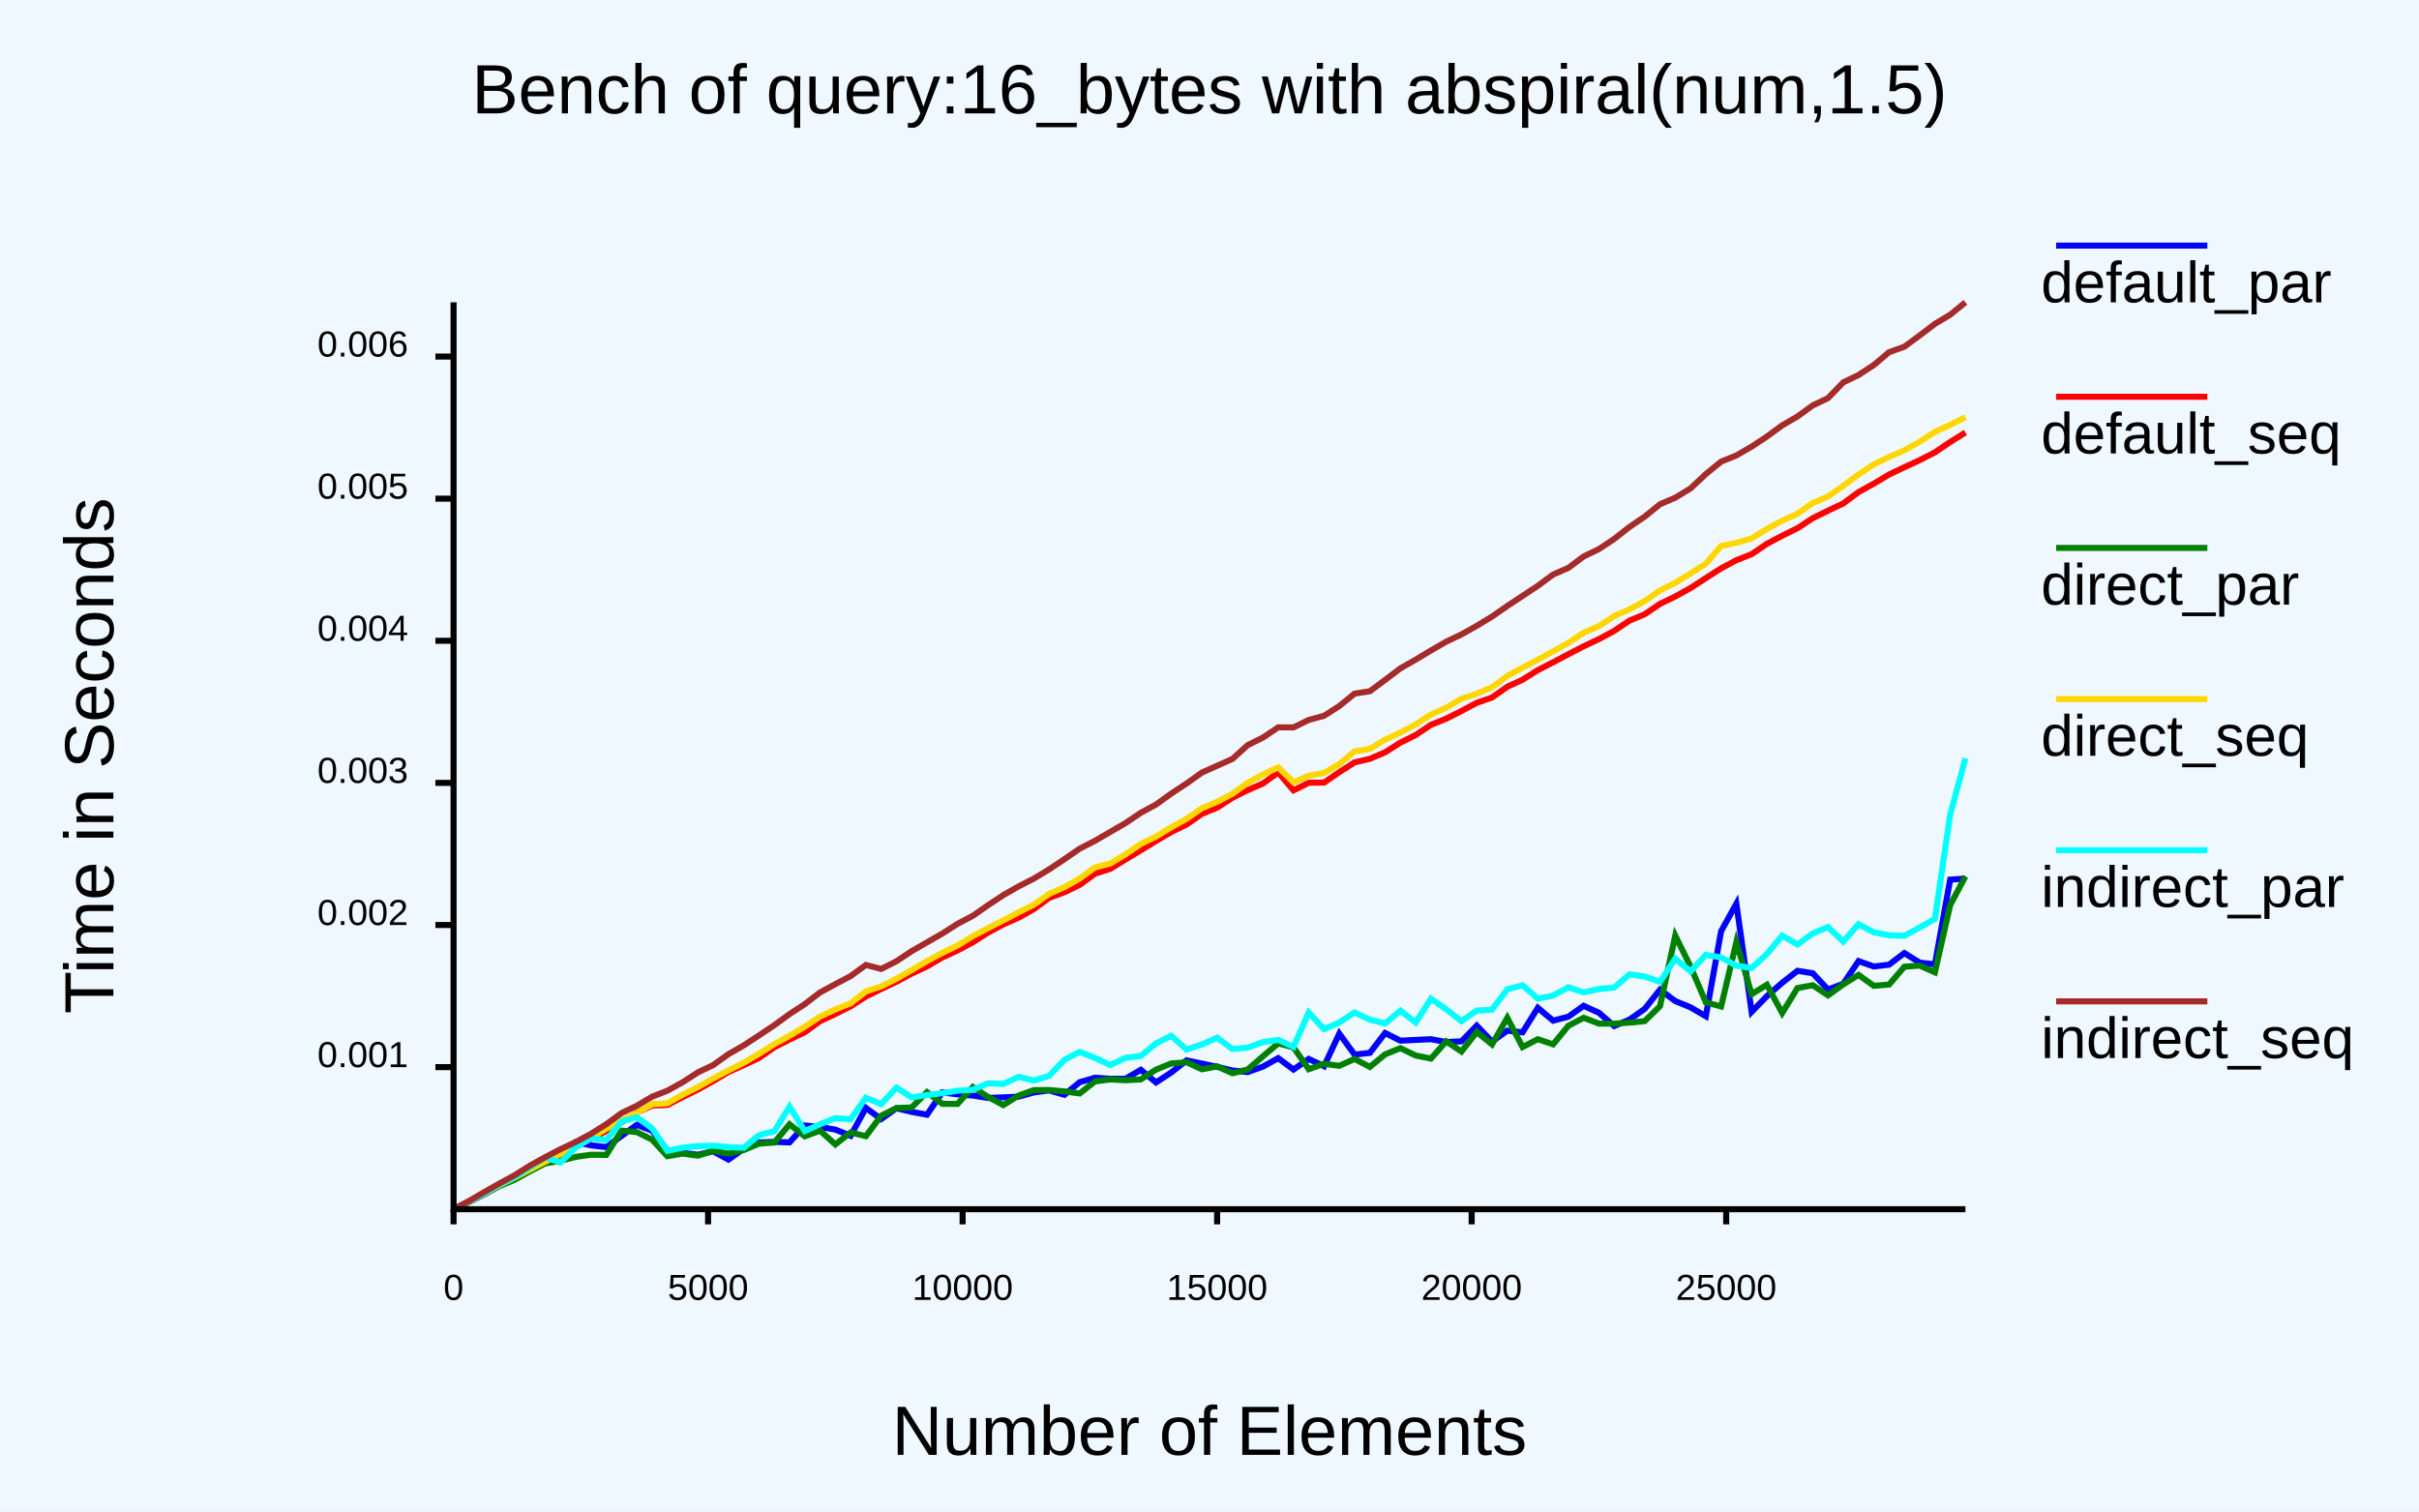
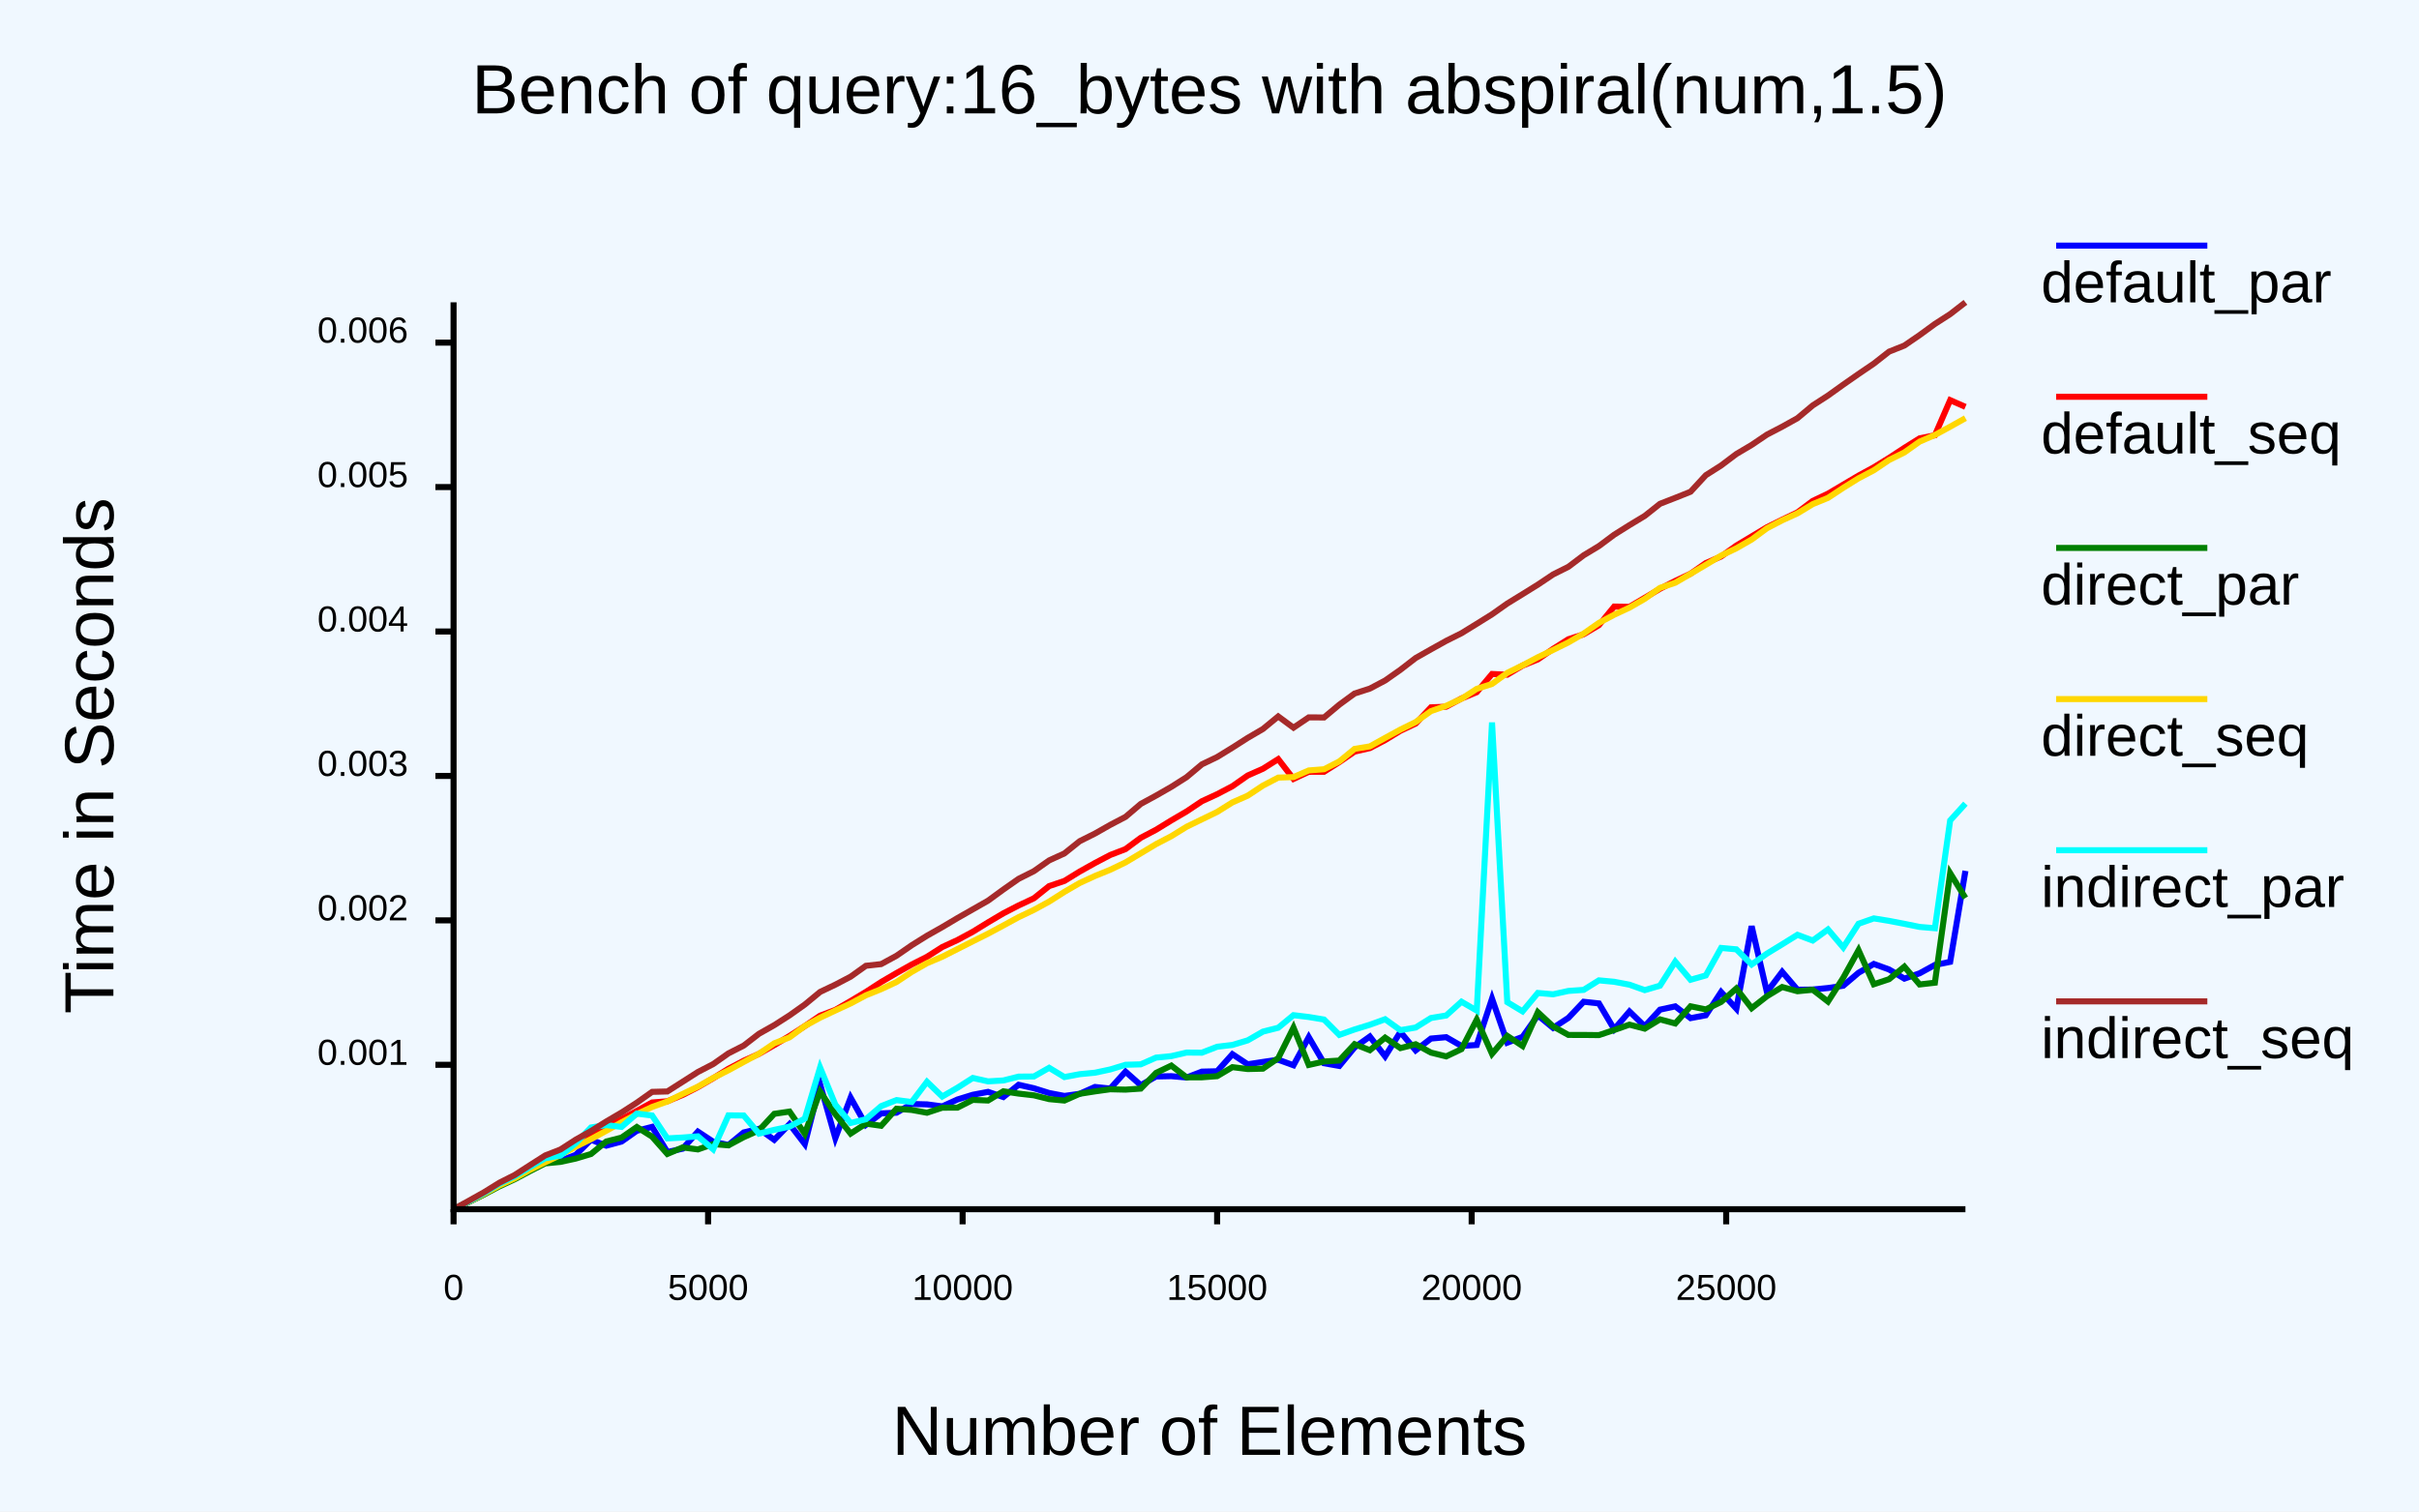
<svg xmlns="http://www.w3.org/2000/svg" class="poloto" width="800" height="500" viewBox="0 0 800 500">
  <style>.poloto {
                    font-family: "Arial";
                    stroke-width:2;
                    }
                    .poloto_text{fill: var(--poloto_fg_color,black);  }
                    .poloto_axis_lines{stroke: var(--poloto_fg_color,black);stoke-width:3;fill:none}
                    .poloto_background{fill: var(--poloto_bg_color,aliceblue); }
                    .poloto0stroke{stroke:  var(--poloto_color0,blue); }
                    .poloto1stroke{stroke:  var(--poloto_color1,red); }
                    .poloto2stroke{stroke:  var(--poloto_color2,green); }
                    .poloto3stroke{stroke:  var(--poloto_color3,gold); }
                    .poloto4stroke{stroke:  var(--poloto_color4,aqua); }
                    .poloto5stroke{stroke:  var(--poloto_color5,brown); }
                    .poloto6stroke{stroke:  var(--poloto_color6,lime); }
                    .poloto7stroke{stroke:  var(--poloto_color7,chocolate); }
                    .poloto0fill{fill:var(--poloto_color0,blue);}
                    .poloto1fill{fill:var(--poloto_color1,red);}
                    .poloto2fill{fill:var(--poloto_color2,green);}
                    .poloto3fill{fill:var(--poloto_color3,gold);}
                    .poloto4fill{fill:var(--poloto_color4,aqua);}
                    .poloto5fill{fill:var(--poloto_color5,brown);}
                    .poloto6fill{fill:var(--poloto_color6,lime);}
                    .poloto7fill{fill:var(--poloto_color7,chocolate);}</style>
  <rect class="poloto_background" fill="white" x="0" y="0" width="800" height="500" />
  <line class="poloto_axis_lines" stroke="black" x1="150" x2="150" y1="400" y2="405" />
  <text class="poloto_text" alignment-baseline="start" text-anchor="middle" x="150" y="430">0</text>
  <line class="poloto_axis_lines" stroke="black" x1="234.175" x2="234.175" y1="400" y2="405" />
  <text class="poloto_text" alignment-baseline="start" text-anchor="middle" x="234.175" y="430">5000</text>
  <line class="poloto_axis_lines" stroke="black" x1="318.35" x2="318.35" y1="400" y2="405" />
  <text class="poloto_text" alignment-baseline="start" text-anchor="middle" x="318.35" y="430">10000</text>
  <line class="poloto_axis_lines" stroke="black" x1="402.525" x2="402.525" y1="400" y2="405" />
  <text class="poloto_text" alignment-baseline="start" text-anchor="middle" x="402.525" y="430">15000</text>
  <line class="poloto_axis_lines" stroke="black" x1="486.7" x2="486.7" y1="400" y2="405" />
  <text class="poloto_text" alignment-baseline="start" text-anchor="middle" x="486.7" y="430">20000</text>
  <line class="poloto_axis_lines" stroke="black" x1="570.875" x2="570.875" y1="400" y2="405" />
  <text class="poloto_text" alignment-baseline="start" text-anchor="middle" x="570.875" y="430">25000</text>
-   <line class="poloto_axis_lines" stroke="black" x1="150" x2="144" y1="352.996" y2="352.996" />
-   <text class="poloto_text" alignment-baseline="middle" text-anchor="end" x="135" y="352.996">0.001</text>
-   <line class="poloto_axis_lines" stroke="black" x1="150" x2="144" y1="305.987" y2="305.987" />
-   <text class="poloto_text" alignment-baseline="middle" text-anchor="end" x="135" y="305.987">0.002</text>
-   <line class="poloto_axis_lines" stroke="black" x1="150" x2="144" y1="258.977" y2="258.977" />
-   <text class="poloto_text" alignment-baseline="middle" text-anchor="end" x="135" y="258.977">0.003</text>
-   <line class="poloto_axis_lines" stroke="black" x1="150" x2="144" y1="211.968" y2="211.968" />
-   <text class="poloto_text" alignment-baseline="middle" text-anchor="end" x="135" y="211.968">0.004</text>
-   <line class="poloto_axis_lines" stroke="black" x1="150" x2="144" y1="164.958" y2="164.958" />
-   <text class="poloto_text" alignment-baseline="middle" text-anchor="end" x="135" y="164.958">0.005</text>
-   <line class="poloto_axis_lines" stroke="black" x1="150" x2="144" y1="117.948" y2="117.948" />
-   <text class="poloto_text" alignment-baseline="middle" text-anchor="end" x="135" y="117.948">0.006</text>
+   <line class="poloto_axis_lines" stroke="black" x1="150" x2="144" y1="352.228" y2="352.228" />
+   <text class="poloto_text" alignment-baseline="middle" text-anchor="end" x="135" y="352.228">0.001</text>
+   <line class="poloto_axis_lines" stroke="black" x1="150" x2="144" y1="304.45" y2="304.45" />
+   <text class="poloto_text" alignment-baseline="middle" text-anchor="end" x="135" y="304.45">0.002</text>
+   <line class="poloto_axis_lines" stroke="black" x1="150" x2="144" y1="256.672" y2="256.672" />
+   <text class="poloto_text" alignment-baseline="middle" text-anchor="end" x="135" y="256.672">0.003</text>
+   <line class="poloto_axis_lines" stroke="black" x1="150" x2="144" y1="208.894" y2="208.894" />
+   <text class="poloto_text" alignment-baseline="middle" text-anchor="end" x="135" y="208.894">0.004</text>
+   <line class="poloto_axis_lines" stroke="black" x1="150" x2="144" y1="161.117" y2="161.117" />
+   <text class="poloto_text" alignment-baseline="middle" text-anchor="end" x="135" y="161.117">0.005</text>
+   <line class="poloto_axis_lines" stroke="black" x1="150" x2="144" y1="113.339" y2="113.339" />
+   <text class="poloto_text" alignment-baseline="middle" text-anchor="end" x="135" y="113.339">0.006</text>
  <text class="poloto_text" alignment-baseline="middle" text-anchor="start" font-size="large" x="675" y="100">default_par</text>
  <line class="poloto0stroke" stroke="black" x1="680" x2="730" y1="81.25" y2="81.25" />
-   <polyline class="poloto0stroke" fill="none" stroke="black" points="650,290.644 644.949,290.977 639.899,319.023 634.848,318.41 629.798,315.267 624.747,319.108 619.697,319.705 614.646,317.925 609.596,325.43 604.545,327.324 599.495,321.93 594.444,321.153 589.394,325.086 584.343,329.52 579.293,334.725 574.242,298.934 569.192,308.054 564.141,336.16 559.091,333.219 554.04,331.152 548.99,327.376 543.939,333.726 538.889,337.287 533.838,339.393 528.788,335.017 523.737,332.714 518.687,336.318 513.636,337.627 508.586,333.37 503.535,341.483 498.485,340.947 493.434,344.556 488.384,339.272 483.333,344.462 478.283,344.701 473.232,343.758 468.182,343.994 463.131,344.246 458.081,341.707 453.03,348.289 447.98,348.855 442.929,341.925 437.879,352.696 432.828,350.296 427.778,353.795 422.727,350.034 417.677,352.827 412.626,354.632 407.576,354.112 402.525,352.9 397.475,351.822 392.424,350.765 387.374,354.751 382.323,358.067 377.273,353.888 372.222,356.845 367.172,356.84 362.121,356.504 357.071,357.988 352.02,362.161 346.97,360.687 341.919,361.374 336.869,362.768 331.818,362.998 326.768,363.185 321.717,362.396 316.667,362 311.616,361.366 306.566,368.736 301.515,367.817 296.465,366.59 291.414,370.184 286.364,366.484 281.313,375.718 276.263,373.66 271.212,372.814 266.162,372.301 261.111,377.9 256.061,377.732 251.01,377.905 245.96,379.984 240.909,383.589 235.859,380.846 230.808,381.985 225.758,381.371 220.707,380.522 215.657,374.032 210.606,372.088 205.556,375.747 200.505,379.451 195.455,378.873 190.404,377.861 185.354,382.407 180.303,384.413 175.253,387.147 170.202,389.902 165.152,392.286 160.101,395.121 155.051,397.596 150,399.999 " />
+   <polyline class="poloto0stroke" fill="none" stroke="black" points="650,288.076 644.949,318.172 639.899,319.196 634.848,321.96 629.798,323.722 624.747,320.697 619.697,318.869 614.646,321.785 609.596,326.073 604.545,326.828 599.495,327.332 594.444,327.394 589.394,321.472 584.343,328.153 579.293,306.374 574.242,333.663 569.192,328.147 564.141,335.843 559.091,336.79 554.04,332.899 548.99,333.988 543.939,339.489 538.889,334.589 533.838,340.469 528.788,331.922 523.737,331.382 518.687,336.71 513.636,340.02 508.586,335.865 503.535,342.984 498.485,344.911 493.434,330.357 488.384,345.673 483.333,345.991 478.283,343.094 473.232,343.548 468.182,347.456 463.131,341.372 458.081,349.433 453.03,342.879 447.98,346.478 442.929,352.61 437.879,351.713 432.828,343.082 427.778,352.384 422.727,350.547 417.677,351.281 412.626,352.059 407.576,348.721 402.525,354.366 397.475,354.486 392.424,356.444 387.374,355.989 382.323,356.093 377.273,358.972 372.222,354.498 367.172,360.093 362.121,359.561 357.071,361.819 352.02,362.526 346.97,361.562 341.919,359.983 336.869,358.841 331.818,362.893 326.768,361.185 321.717,362.141 316.667,363.7 311.616,365.99 306.566,365.317 301.515,365.192 296.465,368.077 291.414,368.305 286.364,372.102 281.313,363.102 276.263,376.487 271.212,358.611 266.162,378.441 261.111,371.869 256.061,377.052 251.01,373.413 245.96,374.605 240.909,378.764 235.859,377.671 230.808,374.336 225.758,379.986 220.707,381.076 215.657,372.762 210.606,374.062 205.556,377.62 200.505,378.976 195.455,377.031 190.404,382.009 185.354,383.956 180.303,384.267 175.253,386.94 170.202,389.46 165.152,391.979 160.101,395.019 155.051,397.516 150,400 " />
  <text class="poloto_text" alignment-baseline="middle" text-anchor="start" font-size="large" x="675" y="150">default_seq</text>
  <line class="poloto1stroke" stroke="black" x1="680" x2="730" y1="131.25" y2="131.25" />
-   <polyline class="poloto1stroke" fill="none" stroke="black" points="650,143.059 644.949,146.225 639.899,149.635 634.848,152.222 629.798,154.556 624.747,156.974 619.697,159.976 614.646,162.788 609.596,166.534 604.545,168.934 599.495,171.411 594.444,174.734 589.394,177.213 584.343,179.893 579.293,183.325 574.242,185.305 569.192,187.998 564.141,191.234 559.091,194.515 554.04,197.308 548.99,199.754 543.939,203.187 538.889,205.297 533.838,208.689 528.788,211.415 523.737,213.791 518.687,216.408 513.636,219.079 508.586,221.671 503.535,224.849 498.485,227.176 493.434,230.736 488.384,232.487 483.333,235.191 478.283,237.733 473.232,239.774 468.182,243.158 463.131,245.645 458.081,248.86 453.03,251.006 447.98,252.196 442.929,255.419 437.879,258.877 432.828,258.932 427.778,261.441 422.727,255.519 417.677,259.179 412.626,261.368 407.576,263.903 402.525,267.166 397.475,269.221 392.424,272.743 387.374,275.208 382.323,278.177 377.273,281.269 372.222,284.309 367.172,287.41 362.121,289.012 357.071,292.705 352.02,295.145 346.97,297.013 341.919,300.714 336.869,303.541 331.818,305.773 326.768,308.488 321.717,311.704 316.667,314.394 311.616,316.726 306.566,319.682 301.515,322.043 296.465,324.751 291.414,327.162 286.364,329.646 281.313,332.865 276.263,335.428 271.212,337.766 266.162,341.45 261.111,343.864 256.061,346.451 251.01,349.964 245.96,352.354 240.909,354.591 235.859,357.613 230.808,360.424 225.758,362.903 220.707,365.507 215.657,365.695 210.606,368.09 205.556,371.233 200.505,374.136 195.455,376.763 190.404,379.307 185.354,382.067 180.303,384.545 175.253,387.173 170.202,389.967 165.152,392.1 160.101,394.89 155.051,397.566 150,400 " />
+   <polyline class="poloto1stroke" fill="none" stroke="black" points="650,134.586 644.949,132.371 639.899,143.979 634.848,145.002 629.798,148.159 624.747,151.471 619.697,154.581 614.646,157.334 609.596,160.312 604.545,163.304 599.495,165.699 594.444,169.498 589.394,171.912 584.343,174.421 579.293,177.444 574.242,180.472 569.192,184.076 564.141,186.26 559.091,189.776 554.04,192.167 548.99,194.761 543.939,197.754 538.889,200.726 533.838,200.647 528.788,206.798 523.737,209.805 518.687,211.458 513.636,214.643 508.586,218.132 503.535,220.173 498.485,223.186 493.434,222.949 488.384,228.971 483.333,231.061 478.283,233.77 473.232,233.984 468.182,239.346 463.131,241.736 458.081,244.825 453.03,247.476 447.98,248.63 442.929,252.103 437.879,255.292 432.828,255.312 427.778,257.659 422.727,251.118 417.677,254.3 412.626,256.54 407.576,260.075 402.525,262.721 397.475,265.048 392.424,268.421 387.374,271.379 382.323,274.479 377.273,277.136 372.222,280.881 367.172,282.824 362.121,285.482 357.071,288.303 352.02,291.409 346.97,293.11 341.919,297.152 336.869,299.519 331.818,302.128 326.768,305.115 321.717,308.223 316.667,310.949 311.616,313.28 306.566,316.504 301.515,319.059 296.465,321.896 291.414,324.847 286.364,328.123 281.313,331.139 276.263,334.064 271.212,335.988 266.162,339.429 261.111,342.694 256.061,345.698 251.01,348.612 245.96,350.891 240.909,353.536 235.859,356.666 230.808,359.611 225.758,362.206 220.707,364.299 215.657,364.697 210.606,367.468 205.556,370.205 200.505,372.782 195.455,375.846 190.404,378.569 185.354,381.39 180.303,384.256 175.253,386.76 170.202,389.81 165.152,391.87 160.101,394.703 155.051,397.505 150,399.999 " />
  <text class="poloto_text" alignment-baseline="middle" text-anchor="start" font-size="large" x="675" y="200">direct_par</text>
  <line class="poloto2stroke" stroke="black" x1="680" x2="730" y1="181.25" y2="181.25" />
-   <polyline class="poloto2stroke" fill="none" stroke="black" points="650,289.893 644.949,299.395 639.899,321.641 634.848,319.399 629.798,319.783 624.747,325.683 619.697,326.103 614.646,322.496 609.596,325.629 604.545,329.251 599.495,325.912 594.444,326.837 589.394,335.1 584.343,325.756 579.293,328.859 574.242,311.638 569.192,332.939 564.141,331.564 559.091,319.744 554.04,309.506 548.99,332.827 543.939,337.775 538.889,338.288 533.838,338.613 528.788,338.603 523.737,336.678 518.687,339.316 513.636,345.463 508.586,343.759 503.535,346.356 498.485,336.693 493.434,345.48 488.384,341.391 483.333,347.833 478.283,344.495 473.232,350.169 468.182,349.155 463.131,346.716 458.081,348.774 453.03,352.937 447.98,350.287 442.929,352.561 437.879,351.883 432.828,353.678 427.778,346.467 422.727,345.144 417.677,349.422 412.626,353.779 407.576,355.017 402.525,352.757 397.475,353.714 392.424,351.379 387.374,351.771 382.323,353.817 377.273,357.063 372.222,357.335 367.172,357.068 362.121,357.725 357.071,361.708 352.02,361.025 346.97,360.571 341.919,360.593 336.869,362.406 331.818,365.556 326.768,362.862 321.717,359.582 316.667,365.177 311.616,365.134 306.566,361.261 301.515,366.324 296.465,366.537 291.414,369.069 286.364,375.838 281.313,374.622 276.263,378.571 271.212,374.011 266.162,375.887 261.111,371.903 256.061,377.959 251.01,378.299 245.96,380.434 240.909,381.626 235.859,380.637 230.808,382.289 225.758,381.598 220.707,382.467 215.657,376.976 210.606,374.487 205.556,374.009 200.505,382.043 195.455,381.984 190.404,382.691 185.354,383.982 180.303,384.847 175.253,387.454 170.202,390.273 165.152,392.329 160.101,395 155.051,397.654 150,400 " />
+   <polyline class="poloto2stroke" fill="none" stroke="black" points="650,297.042 644.949,288.841 639.899,325.075 634.848,325.653 629.798,319.765 624.747,323.908 619.697,325.585 614.646,314.317 609.596,323.427 604.545,331.313 599.495,327.399 594.444,327.894 589.394,326.499 584.343,329.547 579.293,333.505 574.242,326.985 569.192,331.442 564.141,333.907 559.091,332.876 554.04,338.561 548.99,337.203 543.939,340.27 538.889,338.945 533.838,340.722 528.788,342.407 523.737,342.354 518.687,342.348 513.636,339.532 508.586,334.838 503.535,346.008 498.485,342.671 493.434,348.599 488.384,337.279 483.333,347.05 478.283,349.448 473.232,348.19 468.182,345.435 463.131,346.706 458.081,343.248 453.03,347.399 447.98,345.401 442.929,350.821 437.879,351.143 432.828,352.285 427.778,339.931 422.727,350.036 417.677,353.505 412.626,353.632 407.576,353.008 402.525,355.984 397.475,356.366 392.424,356.389 387.374,352.492 382.323,354.911 377.273,360.101 372.222,360.442 367.172,360.325 362.121,361.025 357.071,361.819 352.02,364.056 346.97,363.584 341.919,362.328 336.869,361.754 331.818,360.995 326.768,364.044 321.717,363.835 316.667,366.394 311.616,366.422 306.566,368.087 301.515,367.162 296.465,366.772 291.414,372.401 286.364,371.695 281.313,374.987 276.263,368.576 271.212,361.054 266.162,375.064 261.111,367.704 256.061,368.446 251.01,373.901 245.96,376.168 240.909,378.87 235.859,378.464 230.808,380.223 225.758,379.563 220.707,381.722 215.657,376.012 210.606,372.801 205.556,376.312 200.505,377.596 195.455,381.74 190.404,383.249 185.354,384.348 180.303,384.835 175.253,387.409 170.202,390.102 165.152,392.447 160.101,395.113 155.051,397.61 150,399.999 " />
  <text class="poloto_text" alignment-baseline="middle" text-anchor="start" font-size="large" x="675" y="250">direct_seq</text>
  <line class="poloto3stroke" stroke="black" x1="680" x2="730" y1="231.25" y2="231.25" />
-   <polyline class="poloto3stroke" fill="none" stroke="black" points="650,138.02 644.949,140.551 639.899,142.891 634.848,146.126 629.798,148.965 624.747,151.183 619.697,153.61 614.646,156.956 609.596,160.695 604.545,164.258 599.495,166.381 594.444,169.944 589.394,172.246 584.343,174.949 579.293,178.109 574.242,179.564 569.192,180.62 564.141,186.492 559.091,189.679 554.04,192.798 548.99,195.302 543.939,198.821 538.889,201.56 533.838,203.799 528.788,207.104 523.737,209.301 518.687,212.666 513.636,215.463 508.586,218.218 503.535,220.868 498.485,223.6 493.434,227.315 488.384,229.48 483.333,231.128 478.283,234.109 473.232,236.365 468.182,239.64 463.131,242.316 458.081,244.684 453.03,247.748 447.98,248.537 442.929,252.735 437.879,255.671 432.828,256.575 427.778,258.796 422.727,253.833 417.677,256.18 412.626,258.94 407.576,262.584 402.525,265.224 397.475,267.371 392.424,270.833 387.374,273.655 382.323,276.716 377.273,279.179 372.222,282.616 367.172,285.656 362.121,286.921 357.071,290.601 352.02,293.446 346.97,295.671 341.919,299.257 336.869,301.79 331.818,304.439 326.768,307.025 321.717,309.668 316.667,312.757 311.616,315.215 306.566,317.909 301.515,320.875 296.465,323.77 291.414,326.29 286.364,327.944 281.313,331.883 276.263,333.89 271.212,336.256 266.162,339.601 261.111,342.629 256.061,345.412 251.01,348.585 245.96,351.563 240.909,354.071 235.859,356.765 230.808,359.584 225.758,362.123 220.707,364.96 215.657,365.259 210.606,368.188 205.556,370.594 200.505,373.349 195.455,376.412 190.404,379.012 185.354,381.735 180.303,384.267 175.253,386.901 170.202,389.544 165.152,392.069 160.101,394.896 155.051,397.475 150,399.999 " />
+   <polyline class="poloto3stroke" fill="none" stroke="black" points="650,138.317 644.949,141.149 639.899,143.9 634.848,146.083 629.798,149.668 624.747,152.163 619.697,155.569 614.646,158.221 609.596,161.362 604.545,164.694 599.495,166.762 594.444,169.82 589.394,172.113 584.343,174.758 579.293,178.477 574.242,181.373 569.192,183.789 564.141,186.829 559.091,189.809 554.04,192.769 548.99,194.468 543.939,198.088 538.889,201.004 533.838,203.354 528.788,206.044 523.737,209.574 518.687,212.504 513.636,215 508.586,217.41 503.535,220.089 498.485,222.575 493.434,226.242 488.384,227.866 483.333,231.153 478.283,233.472 473.232,235.231 468.182,238.848 463.131,241.335 458.081,244.097 453.03,246.9 447.98,247.726 442.929,251.878 437.879,254.461 432.828,254.857 427.778,257.054 422.727,257.23 417.677,259.861 412.626,263.207 407.576,265.427 402.525,268.587 397.475,271.03 392.424,273.489 387.374,276.603 382.323,279.233 377.273,282.259 372.222,285.281 367.172,287.713 362.121,289.768 357.071,292.091 352.02,295.028 346.97,298.236 341.919,300.991 336.869,303.397 331.818,306.144 326.768,308.856 321.717,311.38 316.667,313.935 311.616,316.488 306.566,318.623 301.515,321.509 296.465,324.853 291.414,327.199 286.364,329.241 281.313,331.936 276.263,334.266 271.212,336.645 266.162,339.399 261.111,343.149 256.061,345.12 251.01,348.564 245.96,351.283 240.909,354.033 235.859,356.565 230.808,359.461 225.758,361.873 220.707,364.369 215.657,366.174 210.606,368.53 205.556,371.255 200.505,374.055 195.455,376.815 190.404,379.327 185.354,382.065 180.303,384.467 175.253,386.989 170.202,389.801 165.152,392.152 160.101,394.908 155.051,397.507 150,399.998 " />
  <text class="poloto_text" alignment-baseline="middle" text-anchor="start" font-size="large" x="675" y="300">indirect_par</text>
  <line class="poloto4stroke" stroke="black" x1="680" x2="730" y1="281.25" y2="281.25" />
-   <polyline class="poloto4stroke" fill="none" stroke="black" points="650,250.835 644.949,269.469 639.899,303.975 634.848,306.821 629.798,309.572 624.747,309.403 619.697,308.389 614.646,305.716 609.596,311.454 604.545,306.655 599.495,308.778 594.444,312.414 589.394,309.505 584.343,315.579 579.293,320.213 574.242,319.453 569.192,316.71 564.141,315.889 559.091,321.35 554.04,317.099 548.99,324.803 543.939,323.012 538.889,322.299 533.838,326.678 528.788,327.166 523.737,328.267 518.687,326.589 513.636,329.331 508.586,330.344 503.535,325.94 498.485,327.249 493.434,334.016 488.384,334.281 483.333,337.798 478.283,333.858 473.232,330.367 468.182,338.231 463.131,334.316 458.081,338.568 453.03,337.303 447.98,334.937 442.929,338.229 437.879,340.427 432.828,334.923 427.778,346.291 422.727,343.971 417.677,344.726 412.626,346.571 407.576,347.005 402.525,343.269 397.475,345.511 392.424,347.171 387.374,342.661 382.323,345.136 377.273,349.307 372.222,349.927 367.172,352.293 362.121,349.946 357.071,347.976 352.02,350.585 346.97,355.897 341.919,357.418 336.869,356.224 331.818,358.558 326.768,358.347 321.717,360.489 316.667,360.801 311.616,361.633 306.566,362.246 301.515,362.997 296.465,359.783 291.414,365.237 286.364,363.117 281.313,370.23 276.263,369.863 271.212,371.883 266.162,374.148 261.111,366.07 256.061,374.214 251.01,375.514 245.96,379.678 240.909,379.438 235.859,378.995 230.808,379.128 225.758,379.635 220.707,380.694 215.657,373.251 210.606,369.564 205.556,370.997 200.505,377.09 195.455,376.553 190.404,379.556 185.354,384.545 180.303,382.845 175.253,386.142 170.202,389.363 165.152,391.859 160.101,394.854 155.051,397.451 150,399.999 " />
+   <polyline class="poloto4stroke" fill="none" stroke="black" points="650,265.828 644.949,271.399 639.899,307.044 634.848,306.62 629.798,305.593 624.747,304.617 619.697,303.801 614.646,305.569 609.596,313.407 604.545,307.457 599.495,311.12 594.444,309.234 589.394,312.37 584.343,315.452 579.293,319.043 574.242,314.033 569.192,313.572 564.141,322.667 559.091,324.1 554.04,318.1 548.99,326.05 543.939,327.526 538.889,325.727 533.838,324.768 528.788,324.295 523.737,327.443 518.687,327.797 513.636,328.904 508.586,328.468 503.535,334.555 498.485,331.511 493.434,238.995 488.384,334.287 483.333,331.363 478.283,335.916 473.232,336.756 468.182,339.899 463.131,340.776 458.081,337.158 453.03,338.983 447.98,340.539 442.929,342.336 437.879,337.256 432.828,336.418 427.778,335.813 422.727,339.974 417.677,341.253 412.626,344.149 407.576,345.657 402.525,346.261 397.475,348.22 392.424,348.18 387.374,349.359 382.323,349.848 377.273,352.077 372.222,352.224 367.172,353.764 362.121,354.848 357.071,355.33 352.02,356.283 346.97,353.227 341.919,356.095 336.869,356.138 331.818,357.409 326.768,357.71 321.717,356.588 316.667,359.803 311.616,362.722 306.566,357.848 301.515,364.537 296.465,363.906 291.414,365.903 286.364,370.241 281.313,371.475 276.263,365.413 271.212,353.134 266.162,370.019 261.111,372.683 256.061,373.744 251.01,375.003 245.96,369.006 240.909,368.951 235.859,380.175 230.808,375.89 225.758,376.292 220.707,376.573 215.657,369.003 210.606,368.367 205.556,372.778 200.505,372.171 195.455,372.959 190.404,378.185 185.354,382.234 180.303,383.149 175.253,386.065 170.202,389.086 165.152,391.564 160.101,394.642 155.051,397.435 150,399.998 " />
  <text class="poloto_text" alignment-baseline="middle" text-anchor="start" font-size="large" x="675" y="350">indirect_seq</text>
  <line class="poloto5stroke" stroke="black" x1="680" x2="730" y1="331.25" y2="331.25" />
-   <polyline class="poloto5stroke" fill="none" stroke="black" points="650,100 644.949,104.116 639.899,107.136 634.848,110.986 629.798,114.687 624.747,116.494 619.697,120.753 614.646,124.049 609.596,126.48 604.545,131.698 599.495,134.115 594.444,137.77 589.394,140.707 584.343,144.414 579.293,147.74 574.242,150.66 569.192,152.707 564.141,156.819 559.091,161.56 554.04,164.63 548.99,166.799 543.939,170.891 538.889,174.319 533.838,178.279 528.788,181.628 523.737,184.068 518.687,187.846 513.636,190.054 508.586,193.782 503.535,197.121 498.485,200.449 493.434,203.96 488.384,207.023 483.333,209.86 478.283,212.262 473.232,215.175 468.182,218.205 463.131,221.08 458.081,224.919 453.03,228.656 447.98,229.443 442.929,233.56 437.879,236.782 432.828,238.141 427.778,240.622 422.727,240.596 417.677,243.976 412.626,246.486 407.576,251.055 402.525,253.3 397.475,255.565 392.424,259.168 387.374,262.485 382.323,266.126 377.273,268.866 372.222,272.264 367.172,275.191 362.121,278.136 357.071,280.727 352.02,284.209 346.97,287.571 341.919,290.621 336.869,293.21 331.818,296.092 326.768,299.43 321.717,302.946 316.667,305.601 311.616,308.828 306.566,311.728 301.515,314.619 296.465,317.971 291.414,320.523 286.364,319.205 281.313,322.888 276.263,325.548 271.212,328.281 266.162,332.153 261.111,335.454 256.061,339.135 251.01,342.507 245.96,345.819 240.909,348.7 235.859,352.319 230.808,354.741 225.758,357.991 220.707,360.792 215.657,362.764 210.606,365.784 205.556,368.182 200.505,371.881 195.455,375.044 190.404,377.756 185.354,380.148 180.303,382.782 175.253,385.578 170.202,388.762 165.152,391.499 160.101,394.367 155.051,397.302 150,399.998 " />
+   <polyline class="poloto5stroke" fill="none" stroke="black" points="650,100 644.949,103.913 639.899,107.163 634.848,110.85 629.798,114.306 624.747,116.319 619.697,120.28 614.646,123.712 609.596,127.232 604.545,130.852 599.495,134.114 594.444,138.339 589.394,141.147 584.343,143.777 579.293,147.186 574.242,150.177 569.192,153.981 564.141,157.193 559.091,162.665 554.04,164.682 548.99,166.654 543.939,170.665 538.889,173.706 533.838,176.878 528.788,180.637 523.737,183.682 518.687,187.497 513.636,190.028 508.586,193.398 503.535,196.542 498.485,199.642 493.434,203.209 488.384,206.359 483.333,209.47 478.283,211.99 473.232,214.799 468.182,217.665 463.131,221.565 458.081,225.113 453.03,227.783 447.98,229.411 442.929,233.108 437.879,237.335 432.828,237.302 427.778,240.713 422.727,236.991 417.677,241.145 412.626,244.093 407.576,247.321 402.525,250.423 397.475,252.845 392.424,257.082 387.374,260.286 382.323,263.18 377.273,265.929 372.222,270.221 367.172,272.864 362.121,275.734 357.071,278.259 352.02,282.306 346.97,284.616 341.919,288.176 336.869,290.713 331.818,294.249 326.768,297.932 321.717,300.804 316.667,303.68 311.616,306.682 306.566,309.534 301.515,312.686 296.465,316.176 291.414,318.916 286.364,319.475 281.313,323.078 276.263,325.723 271.212,328.129 266.162,332.297 261.111,335.879 256.061,339.113 251.01,341.961 245.96,345.873 240.909,348.445 235.859,351.994 230.808,354.609 225.758,357.839 220.707,361.046 215.657,361.182 210.606,364.761 205.556,368.016 200.505,370.977 195.455,374.13 190.404,376.987 185.354,380.245 180.303,382.216 175.253,385.441 170.202,388.688 165.152,391.239 160.101,394.375 155.051,397.206 150,399.999 " />
  <text class="poloto_text" alignment-baseline="start" text-anchor="middle" font-size="x-large" x="400" y="37.5">Bench of query:16_bytes with abspiral(num,1.5)</text>
  <text class="poloto_text" alignment-baseline="start" text-anchor="middle" font-size="x-large" x="400" y="481.25">Number of Elements</text>
  <text class="poloto_text" alignment-baseline="start" text-anchor="middle" font-size="x-large" transform="rotate(-90,37.5,250)" x="37.5" y="250">Time in Seconds</text>
  <path stroke="black" fill="none" class="poloto_axis_lines" d=" M 150 100 L 150 400 L 650 400" />
</svg>
